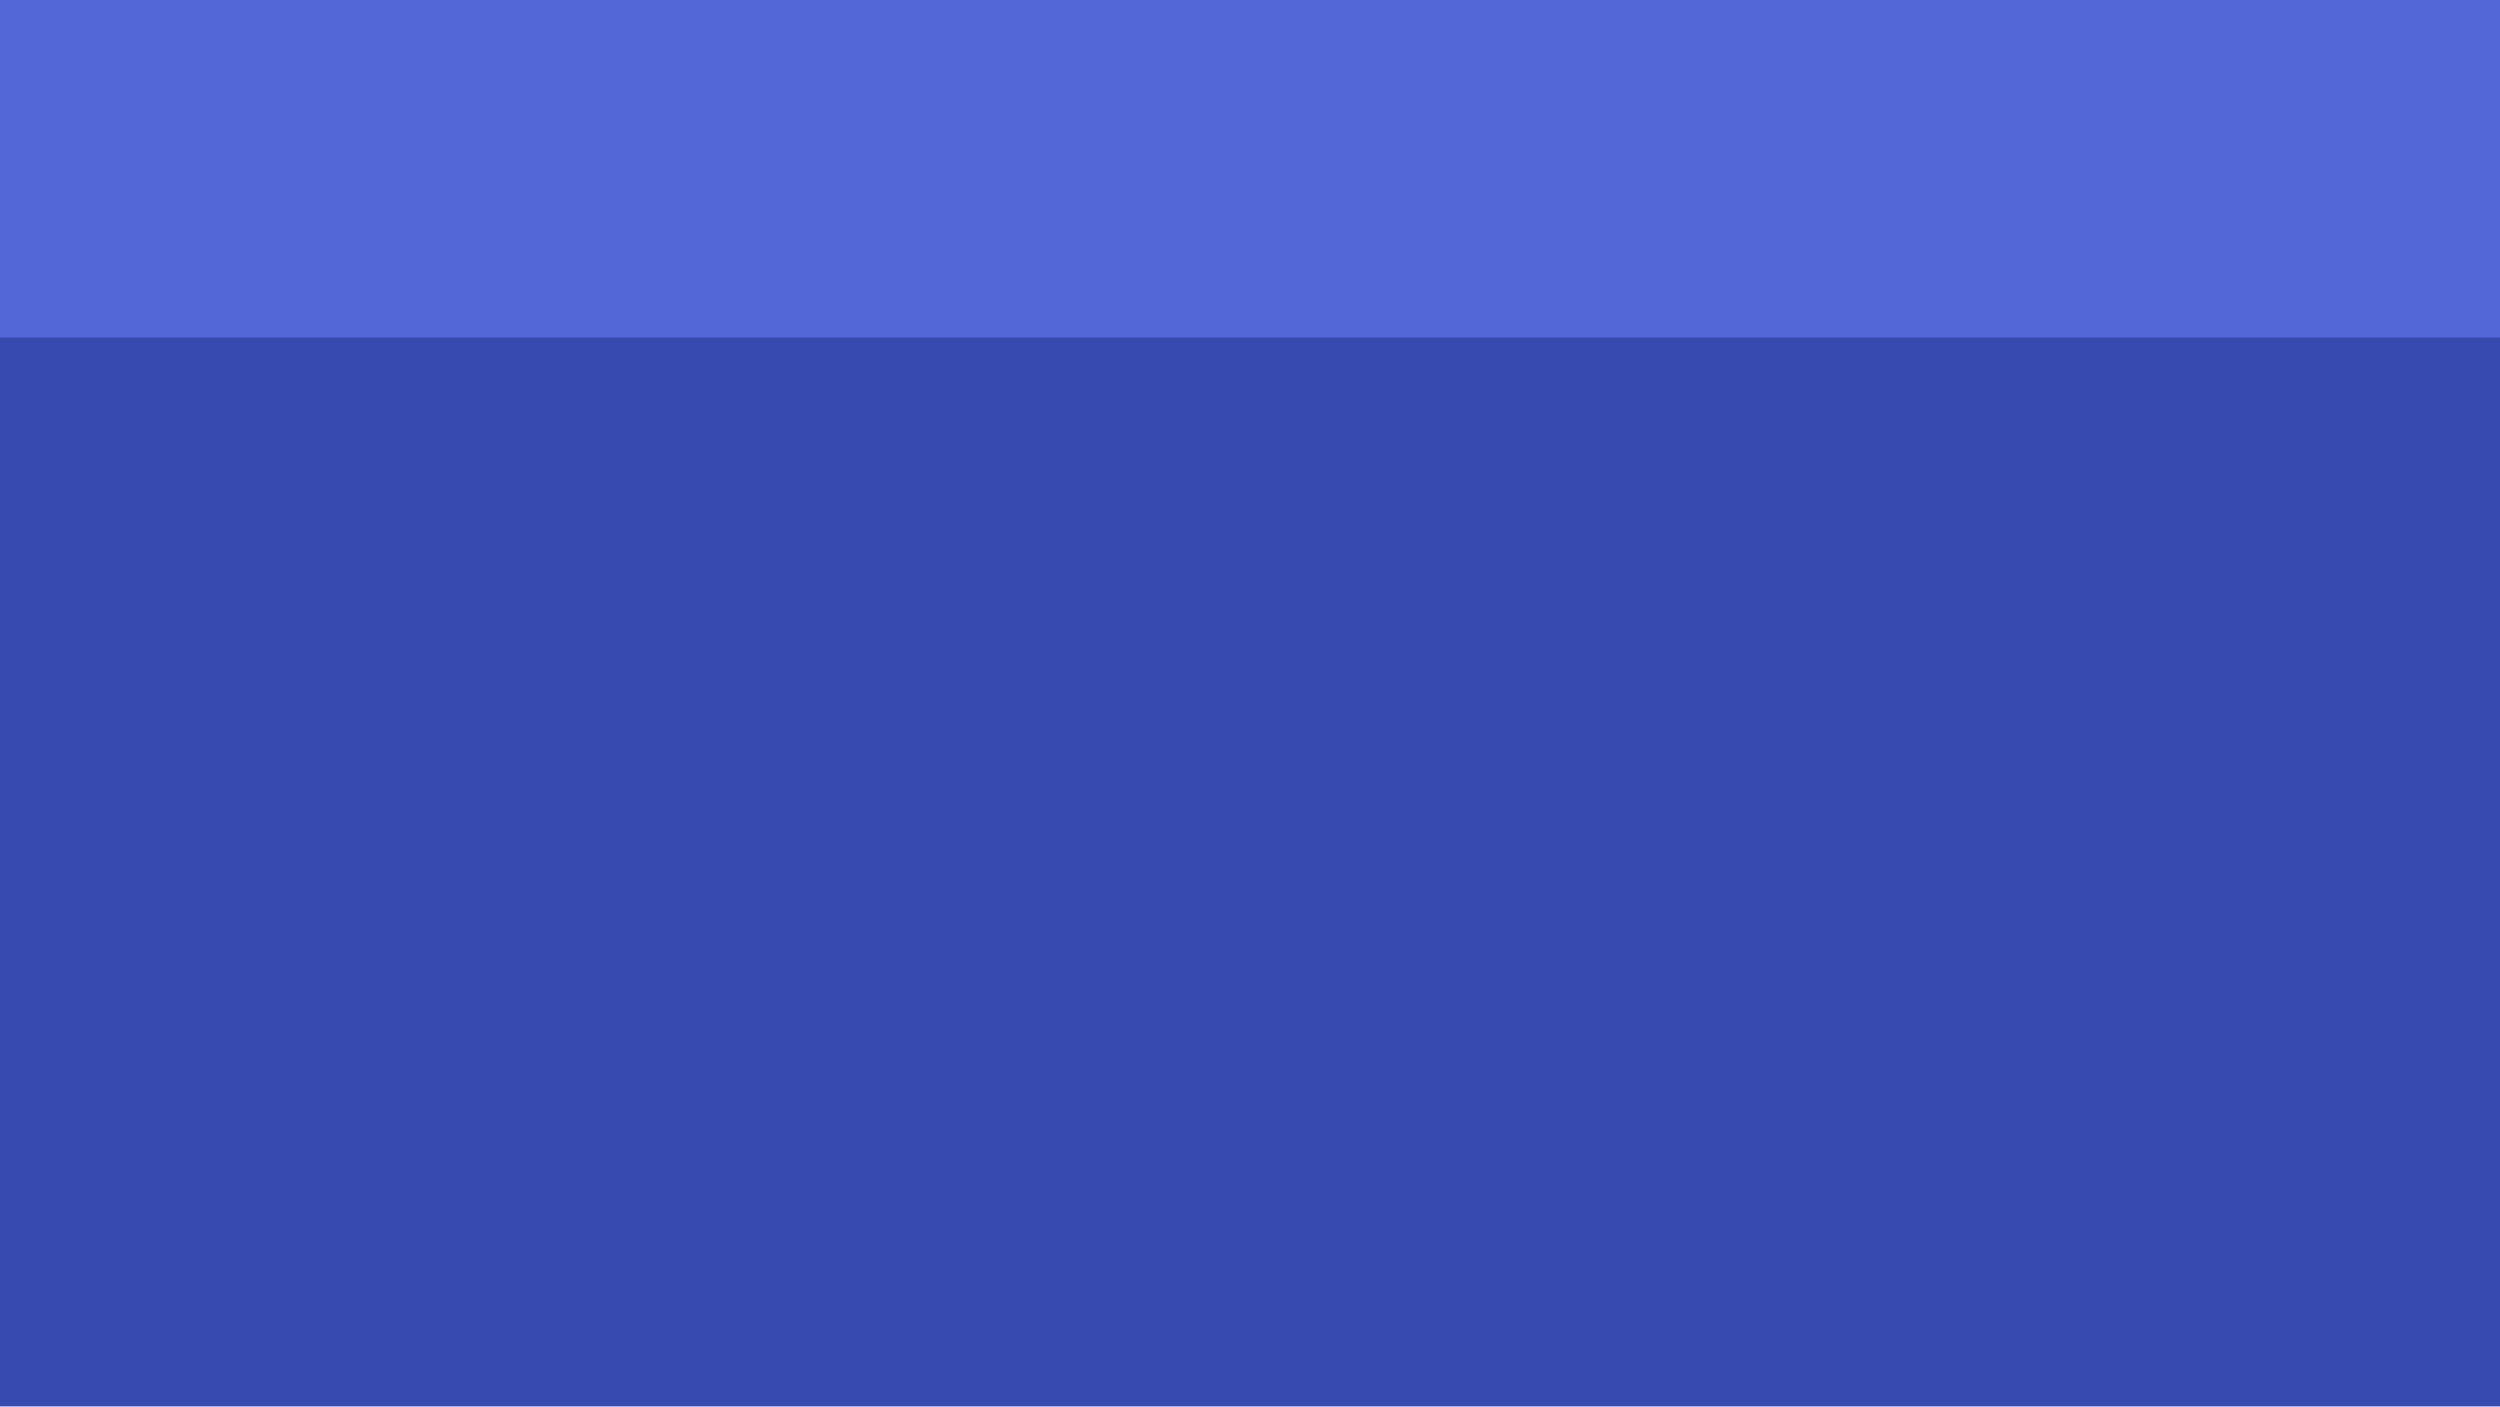
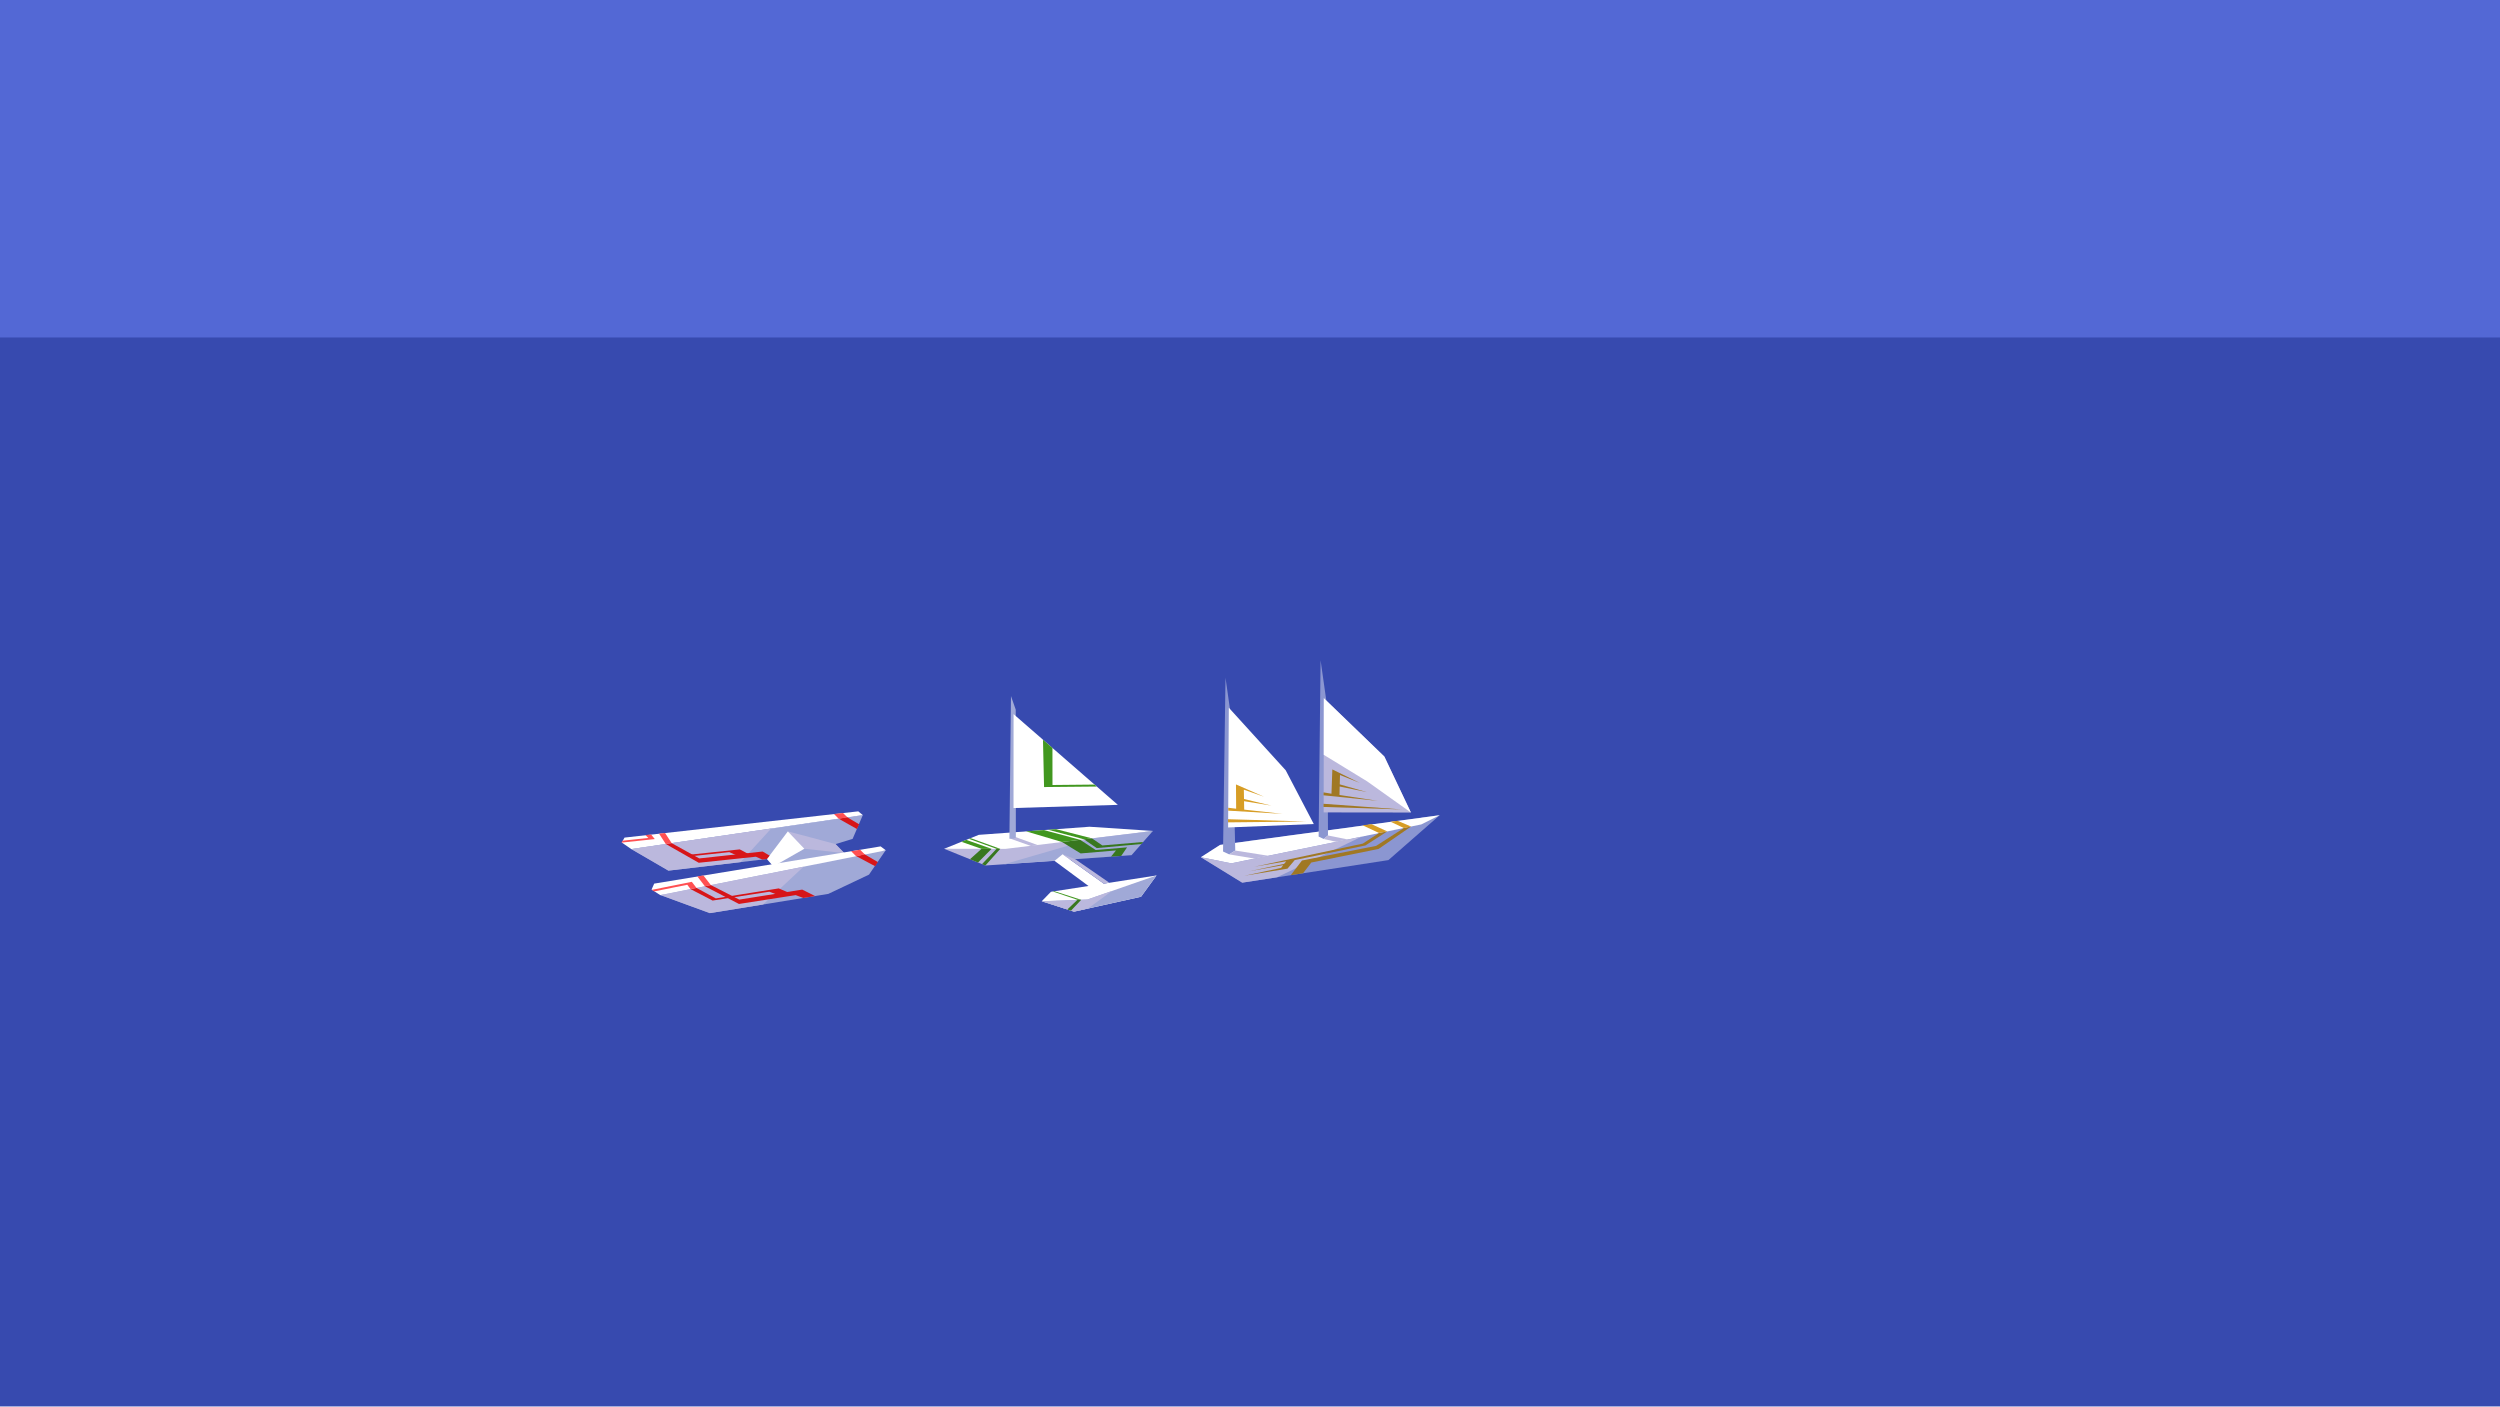
<svg xmlns="http://www.w3.org/2000/svg" width="1920" height="1080" viewBox="0 0 508 285.75" version="1.1" id="svg8">
  <defs id="defs2">
    </defs>
  <g id="layer1" transform="translate(0,-11.25001)" style="display:inline">
    <rect style="display:inline;opacity:1;fill:#5368d5;fill-opacity:1;stroke:none;stroke-width:2.646;stroke-linecap:round;stroke-miterlimit:4;stroke-dasharray:none;stroke-dashoffset:0;stroke-opacity:0.319" id="rect29-7" width="508" height="285.75" x="-5.6843419e-14" y="11.25" />
    <path style="display:inline;opacity:1;fill:#374aaf;fill-opacity:1;stroke:none;stroke-width:2.646;stroke-linecap:round;stroke-miterlimit:4;stroke-dasharray:none;stroke-dashoffset:0;stroke-opacity:1" d="M -2.1999533e-7,79.823 H 508 V 297 H -2.1999533e-7 Z" id="rect1064" />
  </g>
  <g id="layer3" style="display:inline">
-     <path style="display:inline;opacity:1;fill:#8b96d1;fill-opacity:1;stroke:none;stroke-width:0.265px;stroke-linecap:butt;stroke-linejoin:miter;stroke-opacity:1" d="m 301.337,425.208 -30.017,26.718 -86.048,14.01 -24.488,-14.779 11.254,-7.355 z" id="path1067" />
-     <path style="fill:#ffffff;fill-opacity:1;stroke:none;stroke-width:0.265px;stroke-linecap:butt;stroke-linejoin:miter;stroke-opacity:1" d="m 301.337,425.208 -129.3,18.593 -11.254,7.355 17.919,3.446 111.817,-23.871 z" id="path1066" />
-     <path style="fill:#8b96d1;fill-opacity:1;stroke:none;stroke-width:0.265px;stroke-linecap:butt;stroke-linejoin:miter;stroke-opacity:1" d="m 173.803,447.668 0.599,-102.422 4.228,28.023 2.376,73.788 -3.569,2.269 z" id="path2347" />
-     <path style="display:inline;fill:#8b96d1;fill-opacity:1;stroke:none;stroke-width:0.265px;stroke-linecap:butt;stroke-linejoin:miter;stroke-opacity:1" d="m 230.07,438.398 0.286,-103.907 4.228,28.023 1.005,75.195 -2.53,2.081 z" id="path2347-6" />
-     <path style="display:inline;fill:#bbb8dd;fill-opacity:1;stroke:none;stroke-width:0.265px;stroke-linecap:butt;stroke-linejoin:miter;stroke-opacity:1" d="m 268.417,390.92 -35.966,-34.126 0.462,67.341 51.431,-0.365 z" id="path928-3-6" />
-     <path style="display:inline;fill:#a07824;fill-opacity:1;stroke:none;stroke-width:0.265px;stroke-linecap:butt;stroke-linejoin:miter;stroke-opacity:1" d="m 279.033,422.011 -46.254,-1.097 4.2e-4,-1.866 z" id="path1104-9" />
-     <path style="display:inline;fill:#a07824;fill-opacity:1;stroke:none;stroke-width:0.265px;stroke-linecap:butt;stroke-linejoin:miter;stroke-opacity:1" d="m 232.731,414.059 31.97,3.001 -22.541,-3.29 0.075,-4.976 16.073,3.178 -16.046,-4.45 0.097,-5.5 11.753,4.57 -16.288,-7.834 -0.392,14.311 -4.658,-0.727 z" id="path2349-3" />
-     <path style="display:inline;fill:#ffffff;fill-opacity:1;stroke:none;stroke-width:0.265px;stroke-linecap:butt;stroke-linejoin:miter;stroke-opacity:1" d="m 210.331,399.48 -33.831,-36.582 0.175,70.574 50.478,-2.443 z" id="path928-3" />
-     <path style="fill:#bbb8dd;fill-opacity:1;stroke:none;stroke-width:0.265px;stroke-linecap:butt;stroke-linejoin:miter;stroke-opacity:1" d="m 160.784,451.156 24.488,14.779 20.5,-3.338 49.636,-24.372 -76.705,16.375 z" id="path3201" />
-     <path style="fill:#a07824;fill-opacity:1;stroke:none;stroke-width:0.265px;stroke-linecap:butt;stroke-linejoin:miter;stroke-opacity:1" d="m 284.495,432.017 -19.006,13.37 -39.614,8.346 -4.798,6.373 -7.226,1.176 6.503,-8.686 43.663,-9.009 16.266,-10.641 z" id="path1068" />
-     <path style="fill:#d79d25;fill-opacity:1;stroke:none;stroke-width:0.265px;stroke-linecap:butt;stroke-linejoin:miter;stroke-opacity:1" d="m 284.495,432.017 -7.967,-3.302 -4.173,0.581 7.929,3.651 z" id="path1072" />
-     <path style="display:inline;fill:#a07824;fill-opacity:1;stroke:none;stroke-width:0.265px;stroke-linecap:butt;stroke-linejoin:miter;stroke-opacity:1" d="m 192.309,456.503 63.823,-14.171 9.529,-6.35 4.828,-0.97 -12.813,8.404 -41.569,8.94 -4.242,5.109 -25.489,4.402 21.741,-4.804 1.196,-1.628 -20.01,3.754 20.557,-4.53 1.264,-1.531 z" id="path1068-7" />
-     <path style="display:inline;fill:#d79d25;fill-opacity:1;stroke:none;stroke-width:0.265px;stroke-linecap:butt;stroke-linejoin:miter;stroke-opacity:1" d="m 270.489,435.012 -9.283,-4.17 -5.334,0.694 9.789,4.446 z" id="path1072-5" />
-     <path style="fill:#d79d25;fill-opacity:1;stroke:none;stroke-width:0.265px;stroke-linecap:butt;stroke-linejoin:miter;stroke-opacity:1" d="m 222.876,429.591 -46.258,0.885 -0.079,-1.864 z" id="path1104" />
-     <path style="fill:#d79d25;fill-opacity:1;stroke:none;stroke-width:0.265px;stroke-linecap:butt;stroke-linejoin:miter;stroke-opacity:1" d="m 176.664,423.573 32.07,1.629 -22.661,-2.321 -0.138,-4.974 16.194,2.487 -16.222,-3.758 -0.138,-5.499 11.938,4.062 -16.609,-7.13 0.221,14.315 -4.685,-0.527 z" id="path2349" />
-     <path style="fill:#ffffff;fill-opacity:1;stroke:none;stroke-width:0.265px;stroke-linecap:butt;stroke-linejoin:miter;stroke-opacity:1" d="m 232.451,356.794 0.229,33.385 25.75,15.463 25.914,18.128 -15.927,-32.851 z" id="path3195" />
-     <path style="fill:#bbb8dd;fill-opacity:1;stroke:none;stroke-width:0.265px;stroke-linecap:butt;stroke-linejoin:miter;stroke-opacity:1" d="m 177.436,449.326 14.866,2.372 8.171,-1.744 -19.468,-2.897 z" id="path3197" />
-     <path style="fill:#bbb8dd;fill-opacity:1;stroke:none;stroke-width:0.265px;stroke-linecap:butt;stroke-linejoin:miter;stroke-opacity:1" d="m 233.06,439.79 7.47,1.612 6.797,-1.451 -11.737,-2.242 z" id="path3199" />
+     <g id="g11463" transform="matrix(0.1440239,0.00120607,-0.00120607,0.1440239,229.6012,143.1691)" style="stroke-width:6.943">
+       <path id="path1067" d="m 438.348,152.416 -71.848,63.95 -205.961,33.533 -58.614,-35.375 26.937,-17.604 z" style="display:inline;opacity:1;fill:#8b96d1;fill-opacity:1;stroke:none;stroke-width:1.837px;stroke-linecap:butt;stroke-linejoin:miter;stroke-opacity:1" />
+       <path id="path1066" d="m 438.348,152.416 -309.486,44.504 -26.937,17.604 42.89,8.247 267.64,-57.137 z" style="fill:#ffffff;fill-opacity:1;stroke:none;stroke-width:1.837px;stroke-linecap:butt;stroke-linejoin:miter;stroke-opacity:1" />
+       <path id="path2347" d="m 133.088,206.176 1.433,-245.151 10.12,67.073 5.686,176.614 -8.543,5.431 z" style="fill:#8b96d1;fill-opacity:1;stroke:none;stroke-width:1.837px;stroke-linecap:butt;stroke-linejoin:miter;stroke-opacity:1" />
+       <path id="path2347-6" d="m 267.767,183.987 0.685,-248.706 10.12,67.073 2.406,179.983 -6.055,4.982 z" style="display:inline;fill:#8b96d1;fill-opacity:1;stroke:none;stroke-width:1.837px;stroke-linecap:butt;stroke-linejoin:miter;stroke-opacity:1" />
+       <path id="path928-3-6" d="m 359.551,70.345 -86.086,-81.681 1.106,161.183 123.102,-0.873 z" style="display:inline;fill:#bbb8dd;fill-opacity:1;stroke:none;stroke-width:1.837px;stroke-linecap:butt;stroke-linejoin:miter;stroke-opacity:1" />
+       <path id="path1104-9" d="m 384.961,144.763 -110.71,-2.625 0.001,-4.465 z" style="display:inline;fill:#a07824;fill-opacity:1;stroke:none;stroke-width:1.837px;stroke-linecap:butt;stroke-linejoin:miter;stroke-opacity:1" />
+       <path id="path2349-3" d="m 274.134,125.73 76.523,7.182 -53.952,-7.874 0.179,-11.909 38.471,7.607 -38.407,-10.65 0.233,-13.165 28.132,10.938 -38.986,-18.752 -0.938,34.255 -11.148,-1.74 z" style="display:inline;fill:#a07824;fill-opacity:1;stroke:none;stroke-width:1.837px;stroke-linecap:butt;stroke-linejoin:miter;stroke-opacity:1" />
+       <path id="path928-3" d="M 220.521,90.836 139.544,3.274 139.964,172.197 260.786,166.35 Z" style="display:inline;fill:#ffffff;fill-opacity:1;stroke:none;stroke-width:1.837px;stroke-linecap:butt;stroke-linejoin:miter;stroke-opacity:1" />
+       <path id="path3201" d="m 101.926,214.524 58.614,35.375 49.068,-7.989 118.806,-58.334 -183.597,39.195 z" style="fill:#bbb8dd;fill-opacity:1;stroke:none;stroke-width:1.837px;stroke-linecap:butt;stroke-linejoin:miter;stroke-opacity:1" />
+       <path id="path1068" d="m 398.035,168.713 -45.492,32.002 -94.817,19.976 -11.484,15.254 -17.295,2.816 15.564,-20.789 104.51,-21.563 38.934,-25.469 z" style="fill:#a07824;fill-opacity:1;stroke:none;stroke-width:1.837px;stroke-linecap:butt;stroke-linejoin:miter;stroke-opacity:1" />
+       <path id="path1072" d="m 398.035,168.713 -19.07,-7.903 -9.988,1.391 18.979,8.739 z" style="fill:#d79d25;fill-opacity:1;stroke:none;stroke-width:1.837px;stroke-linecap:butt;stroke-linejoin:miter;stroke-opacity:1" />
+       <path id="path1068-7" d="m 177.383,227.322 152.764,-33.92 22.809,-15.199 11.555,-2.321 -30.668,20.115 -99.499,21.399 -10.153,12.228 -61.01,10.537 52.037,-11.498 2.864,-3.897 -47.895,8.985 49.204,-10.842 3.025,-3.664 z" style="display:inline;fill:#a07824;fill-opacity:1;stroke:none;stroke-width:1.837px;stroke-linecap:butt;stroke-linejoin:miter;stroke-opacity:1" />
+       <path id="path1072-5" d="m 364.511,175.883 -22.219,-9.981 -12.767,1.661 23.431,10.641 z" style="display:inline;fill:#d79d25;fill-opacity:1;stroke:none;stroke-width:1.837px;stroke-linecap:butt;stroke-linejoin:miter;stroke-opacity:1" />
+       <path id="path1104" d="m 250.546,162.908 -110.721,2.118 -0.19,-4.461 z" style="fill:#d79d25;fill-opacity:1;stroke:none;stroke-width:1.837px;stroke-linecap:butt;stroke-linejoin:miter;stroke-opacity:1" />
+       <path id="path2349" d="m 139.937,148.504 76.76,3.899 -54.24,-5.556 -0.331,-11.906 38.761,5.953 -38.828,-8.996 -0.331,-13.163 28.575,9.723 -39.754,-17.066 0.529,34.264 -11.213,-1.261 z" style="fill:#d79d25;fill-opacity:1;stroke:none;stroke-width:1.837px;stroke-linecap:butt;stroke-linejoin:miter;stroke-opacity:1" />
+       <path id="path3195" d="m 273.465,-11.336 0.548,79.909 61.634,37.011 62.026,43.391 -38.122,-78.629 z" style="fill:#ffffff;fill-opacity:1;stroke:none;stroke-width:1.837px;stroke-linecap:butt;stroke-linejoin:miter;stroke-opacity:1" />
+       <path id="path3197" d="m 141.784,210.143 35.582,5.678 19.558,-4.175 -46.597,-6.935 z" style="fill:#bbb8dd;fill-opacity:1;stroke:none;stroke-width:1.837px;stroke-linecap:butt;stroke-linejoin:miter;stroke-opacity:1" />
+       <path id="path3199" d="m 274.923,187.319 17.881,3.859 16.268,-3.473 -28.094,-5.367 z" style="fill:#bbb8dd;fill-opacity:1;stroke:none;stroke-width:1.837px;stroke-linecap:butt;stroke-linejoin:miter;stroke-opacity:1" />
+     </g>
+     <g transform="matrix(0.1436637,0.0102508,-0.0102508,0.1436637,118.2745,147.4164)" style="display:inline;stroke-width:6.943" id="g10515">
+       <path id="path1073" d="m 127.284,230.747 71.366,20.502 164.792,-38.977 55.334,-31.202 20.918,-35.807 -58.093,7.585 -12.95,-11.354 23.497,-9.111 11.97,-34.532 -322.583,70.958 54.572,26.794 138.97,-26.566 10.123,8.64 z" style="opacity:1;fill:#a0a9d7;fill-opacity:1;stroke:none;stroke-width:1.837px;stroke-linecap:butt;stroke-linejoin:miter;stroke-opacity:1" />
+       <path id="path945" d="m 300.229,128.397 c 1.191,0 68.263,13.097 68.263,13.097 l 13.229,11.774 -56.489,-2.117 z" style="fill:#bbb8dd;fill-opacity:1;stroke:none;stroke-width:1.837px;stroke-linecap:butt;stroke-linejoin:miter;stroke-opacity:1" />
+       <path id="path953" d="m 114.272,223.928 12.874,6.975 312.893,-85.71 -7.737,-5.013 -314.909,75.112 z" style="fill:#ffffff;fill-opacity:1;stroke:none;stroke-width:1.837px;stroke-linecap:butt;stroke-linejoin:miter;stroke-opacity:1" />
+       <path id="path953-3" d="m 71.023,153.517 -3.416,7.211 14.046,8.269 322.448,-71.057 -6.782,-4.828 z" style="display:inline;fill:#ffffff;fill-opacity:1;stroke:none;stroke-width:1.837px;stroke-linecap:butt;stroke-linejoin:miter;stroke-opacity:1" />
+       <path id="path3147" d="m 127.496,230.808 71.153,20.441 74.142,-17.536 53.186,-57.275 z" style="fill:#bbb8dd;fill-opacity:1;stroke:none;stroke-width:1.837px;stroke-linecap:butt;stroke-linejoin:miter;stroke-opacity:1" />
+       <path id="path3147-0" d="m 81.653,168.997 54.455,26.604 100.537,-19.219 39.993,-50.492 z" style="display:inline;fill:#bbb8dd;fill-opacity:1;stroke:none;stroke-width:1.837px;stroke-linecap:butt;stroke-linejoin:miter;stroke-opacity:1" />
+       <path id="path928" d="m 273.573,169.473 26.657,-41.077 25.003,22.754 -41.936,28.046 z" style="display:inline;fill:#ffffff;fill-opacity:1;stroke:none;stroke-width:1.837px;stroke-linecap:butt;stroke-linejoin:miter;stroke-opacity:1" />
+       <g transform="translate(16.4638,33.67596)" style="fill:#d71518;fill-opacity:1;stroke-width:6.943" id="g1051">
+         <path style="fill:#d71518;fill-opacity:1;stroke:none;stroke-width:1.837;stroke-linecap:butt;stroke-linejoin:round;stroke-miterlimit:4;stroke-dasharray:none;stroke-opacity:1" d="m 328.574,182.968 -18.756,-7.788 -87.558,20.393 -41.534,-17.586 -8.232,2.245 49.766,21.515 78.951,-18.148 10.945,3.251 z" id="path972" />
+         <path style="display:inline;fill:#d71518;fill-opacity:1;stroke:none;stroke-width:1.837px;stroke-linecap:butt;stroke-linejoin:miter;stroke-opacity:1" d="m 113.2,124.686 48.321,23.133 79.745,-14.259 9.329,3.332 6.357,-1.133 3.631,-5.101 -10.309,-5.085 -88.451,16.08 -40.358,-18.739 z" id="path972-6" />
+         <path style="display:inline;fill:#d71518;fill-opacity:1;stroke:none;stroke-width:1.837;stroke-linecap:butt;stroke-linejoin:round;stroke-miterlimit:4;stroke-dasharray:none;stroke-opacity:1" d="m 291.133,180.828 -14.453,-4.981 -87.558,20.393 -28.192,-12.802 -8.265,2.278 32.154,13.892 78.951,-18.148 10.945,3.251 z" id="path972-5" />
+         <path style="display:inline;fill:#d71518;fill-opacity:1;stroke:none;stroke-width:1.837;stroke-linecap:butt;stroke-linejoin:round;stroke-miterlimit:4;stroke-dasharray:none;stroke-opacity:1" d="m 230.804,130.575 -12.9,-5.713 -71.664,12.802 3.047,1.907 54.16,-9.793 10.76,3.817 z" id="path972-56" />
+       </g>
+       <g transform="translate(16.4638,33.67596)" style="fill:#ff5052;fill-opacity:1;stroke-width:6.943" id="g1057">
+         <path style="fill:#ff5052;fill-opacity:1;stroke:none;stroke-width:1.837px;stroke-linecap:butt;stroke-linejoin:miter;stroke-opacity:1" d="m 172.566,180.279 -11.67,-13.143 8.466,-1.894 11.459,12.816 z" id="path989" />
+         <path style="display:inline;fill:#ff5052;fill-opacity:1;stroke:none;stroke-width:1.837px;stroke-linecap:butt;stroke-linejoin:miter;stroke-opacity:1" d="m 113.235,124.725 -10.472,-13.862 8.375,-1.543 10.352,13.628 z" id="path989-7" />
+         <path style="display:inline;fill:#ff5052;fill-opacity:1;stroke:none;stroke-width:1.837px;stroke-linecap:butt;stroke-linejoin:miter;stroke-opacity:1" d="m 152.643,185.746 -5.038,-5.847 -45.691,12.631 -3.884,-1.842 55.622,-15.368 7.289,8.166 z" id="path989-3" />
+         <path style="display:inline;fill:#ff5052;fill-opacity:1;stroke:none;stroke-width:1.837px;stroke-linecap:butt;stroke-linejoin:miter;stroke-opacity:1" d="m 83.708,114.141 4.342,3.777 -35.789,6.476 -1.596,2.82 46.614,-8.304 -5.605,-6.049 z" id="path989-7-9" />
+       </g>
+       <path id="path1059" d="m 399.117,156.443 27.451,12.171 3.44,-6.085 -19.844,-9.79 z" style="fill:#d71518;fill-opacity:1;stroke:none;stroke-width:1.837px;stroke-linecap:butt;stroke-linejoin:miter;stroke-opacity:1" />
+       <path id="path1061" d="m 391.246,149.96 7.805,6.681 11.774,-3.572 -7.078,-6.152 z" style="fill:#ff5052;fill-opacity:1;stroke:none;stroke-width:1.837px;stroke-linecap:butt;stroke-linejoin:miter;stroke-opacity:1" />
+       <path id="path1059-1" d="m 370.514,105.431 26.619,12.647 2.778,-6.747 -17.859,-8.996 z" style="display:inline;fill:#d71518;fill-opacity:1;stroke:none;stroke-width:1.837px;stroke-linecap:butt;stroke-linejoin:miter;stroke-opacity:1" />
+       <path id="path1061-2" d="m 363.345,99.277 7.198,6.168 12.171,-2.778 -6.774,-5.731 z" style="display:inline;fill:#ff5052;fill-opacity:1;stroke:none;stroke-width:1.837px;stroke-linecap:butt;stroke-linejoin:miter;stroke-opacity:1" />
+     </g>
+     <g id="g11443" transform="matrix(0.1439994,0.0029171,-0.0029171,0.1439994,204.7525,131.3143)" style="stroke-width:6.943">
+       <path id="path1075" d="m -83.806,287.519 58.7,22.402 104.479,-9.175 130.789,-44.342 z" style="display:inline;opacity:1;fill:#bbb8dd;fill-opacity:1;stroke:none;stroke-width:1.837px;stroke-linecap:butt;stroke-linejoin:miter;stroke-opacity:1" />
+       <path id="path1639" d="m -83.806,287.519 48.424,-20.643 155.932,-14.598 89.613,4.127 -207.342,29.473 z" style="display:inline;fill:#ffffff;fill-opacity:1;stroke:none;stroke-width:1.837px;stroke-linecap:butt;stroke-linejoin:miter;stroke-opacity:1" />
+       <path id="path3338" d="m 7.509,270.755 31.353,10.451 9.922,-1.323 -33.47,-11.377 z" style="display:inline;fill:#bbb8dd;fill-opacity:1;stroke:none;stroke-width:1.837px;stroke-linecap:butt;stroke-linejoin:miter;stroke-opacity:1" />
+       <path id="path3336" d="M 17.043,269.62 13.233,89.247 6.124,70.164 l 1.871,200.933 5.464,0.26 z" style="display:inline;fill:#a0a9d7;fill-opacity:1;stroke:none;stroke-width:1.837px;stroke-linecap:butt;stroke-linejoin:miter;stroke-opacity:1" />
+       <path id="path2186" d="M 12.923,228.067 10.304,95.608 159.975,220.583 Z" style="display:inline;fill:#ffffff;fill-opacity:1;stroke:none;stroke-width:1.837px;stroke-linecap:butt;stroke-linejoin:miter;stroke-opacity:1" />
+       <path id="path2188" d="M 1.328,307.6 127.689,268.128 l 82.473,-11.723 -29.43,34.777 z" style="display:inline;fill:#a0a9d7;fill-opacity:1;stroke:none;stroke-width:1.837px;stroke-linecap:butt;stroke-linejoin:miter;stroke-opacity:1" />
+       <path id="path2184" d="m 72.248,301.418 11.198,-9.552 58.876,40.235 -17.126,6.819 z" style="display:inline;fill:#ffffff;fill-opacity:1;stroke:none;stroke-width:1.837px;stroke-linecap:butt;stroke-linejoin:miter;stroke-opacity:1" />
+       <path id="path2190" d="m 55.351,358.728 12.713,-13.587 148.516,-26.08 -21.273,30.488 -94.077,22.91 z" style="display:inline;fill:#ffffff;fill-opacity:1;stroke:none;stroke-width:1.837px;stroke-linecap:butt;stroke-linejoin:miter;stroke-opacity:1" />
+       <path id="path2192" d="m 83.445,291.866 58.876,40.235 7.919,-1.391 -48.563,-32.069 z" style="display:inline;fill:#bbb8dd;fill-opacity:1;stroke:none;stroke-width:1.837px;stroke-linecap:butt;stroke-linejoin:miter;stroke-opacity:1" />
+       <path id="path2194" d="m 55.351,358.728 64.312,-3.734 96.917,-35.934 -21.273,30.488 -94.077,22.91 z" style="display:inline;fill:#a0a9d7;fill-opacity:1;stroke:none;stroke-width:1.837px;stroke-linecap:butt;stroke-linejoin:miter;stroke-opacity:1" />
+       <path id="path2196" d="m 55.351,358.728 64.312,-3.734 34.484,-12.786 -33.312,25.476 -19.606,4.775 z" style="display:inline;fill:#bbb8dd;fill-opacity:1;stroke:none;stroke-width:1.837px;stroke-linecap:butt;stroke-linejoin:miter;stroke-opacity:1" />
+       <path id="path2198" d="m 151.803,293.829 6.862,-8.887 -49.766,5.238 -26.663,-15.592 25.553,-3.632 22.25,13.986 44.153,-4.677 -7.953,12.243 z" style="display:inline;fill:#38771f;fill-opacity:1;stroke:none;stroke-width:1.837px;stroke-linecap:butt;stroke-linejoin:miter;stroke-opacity:1" />
+       <path id="path2200" d="m 113.181,270.19 18.249,11.992 62.858,-7.019 2.482,-2.933 -57.498,6.066 -14.836,-9.705 z" style="display:inline;fill:#38771f;fill-opacity:1;stroke:none;stroke-width:1.837px;stroke-linecap:butt;stroke-linejoin:miter;stroke-opacity:1" />
+       <path id="path2204" d="m 82.237,274.588 -50.897,-13.96 25.138,-2.353 51.313,12.681 z" style="display:inline;fill:#41971f;fill-opacity:1;stroke:none;stroke-width:1.837px;stroke-linecap:butt;stroke-linejoin:miter;stroke-opacity:1" />
+       <path id="path2206" d="m 113.181,270.19 -50.728,-12.474 11.041,-1.034 50.942,11.907 z" style="display:inline;fill:#41971f;fill-opacity:1;stroke:none;stroke-width:1.837px;stroke-linecap:butt;stroke-linejoin:miter;stroke-opacity:1" />
+       <path id="path2208" d="m -59.594,277.197 28.55,9.322 14.203,-0.269 -35.971,-11.944 z" style="display:inline;fill:#41971f;fill-opacity:1;stroke:none;stroke-width:1.837px;stroke-linecap:butt;stroke-linejoin:miter;stroke-opacity:1" />
+       <path id="path2210" d="m -31.045,286.519 -16.023,15.021 11.442,4.367 18.784,-19.657 z" style="display:inline;fill:#38771f;fill-opacity:1;stroke:none;stroke-width:1.837px;stroke-linecap:butt;stroke-linejoin:miter;stroke-opacity:1" />
+       <path id="path2208-9" d="m -49.214,272.772 39.342,13.346 5.266,-0.1 -42.189,-14.277 z" style="display:inline;fill:#41971f;fill-opacity:1;stroke:none;stroke-width:1.837px;stroke-linecap:butt;stroke-linejoin:miter;stroke-opacity:1" />
+       <path id="path2227" d="m -9.872,286.118 -20.056,21.963 4.821,1.84 20.5,-23.903 z" style="display:inline;fill:#38771f;fill-opacity:1;stroke:none;stroke-width:1.837px;stroke-linecap:butt;stroke-linejoin:miter;stroke-opacity:1" />
+       <path id="path2208-9-1" d="m 70.788,344.662 34.939,11.038 5.266,-0.1 -37.87,-11.348 z" style="display:inline;fill:#41971f;fill-opacity:1;stroke:none;stroke-width:1.837px;stroke-linecap:butt;stroke-linejoin:miter;stroke-opacity:1" />
+       <path id="path2227-2" d="m 105.727,355.7 -13.983,13.92 5.173,1.548 14.075,-15.568 z" style="display:inline;fill:#38771f;fill-opacity:1;stroke:none;stroke-width:1.837px;stroke-linecap:butt;stroke-linejoin:miter;stroke-opacity:1" />
+       <path id="path2249" d="m 52.507,130.848 2.892,66.75 74.396,-2.215 -3.261,-2.723 -59.322,1.797 -1.105,-52.254 z" style="display:inline;fill:#41971f;fill-opacity:1;stroke:none;stroke-width:1.837px;stroke-linecap:butt;stroke-linejoin:miter;stroke-opacity:1" />
+     </g>
  </g>
</svg>
